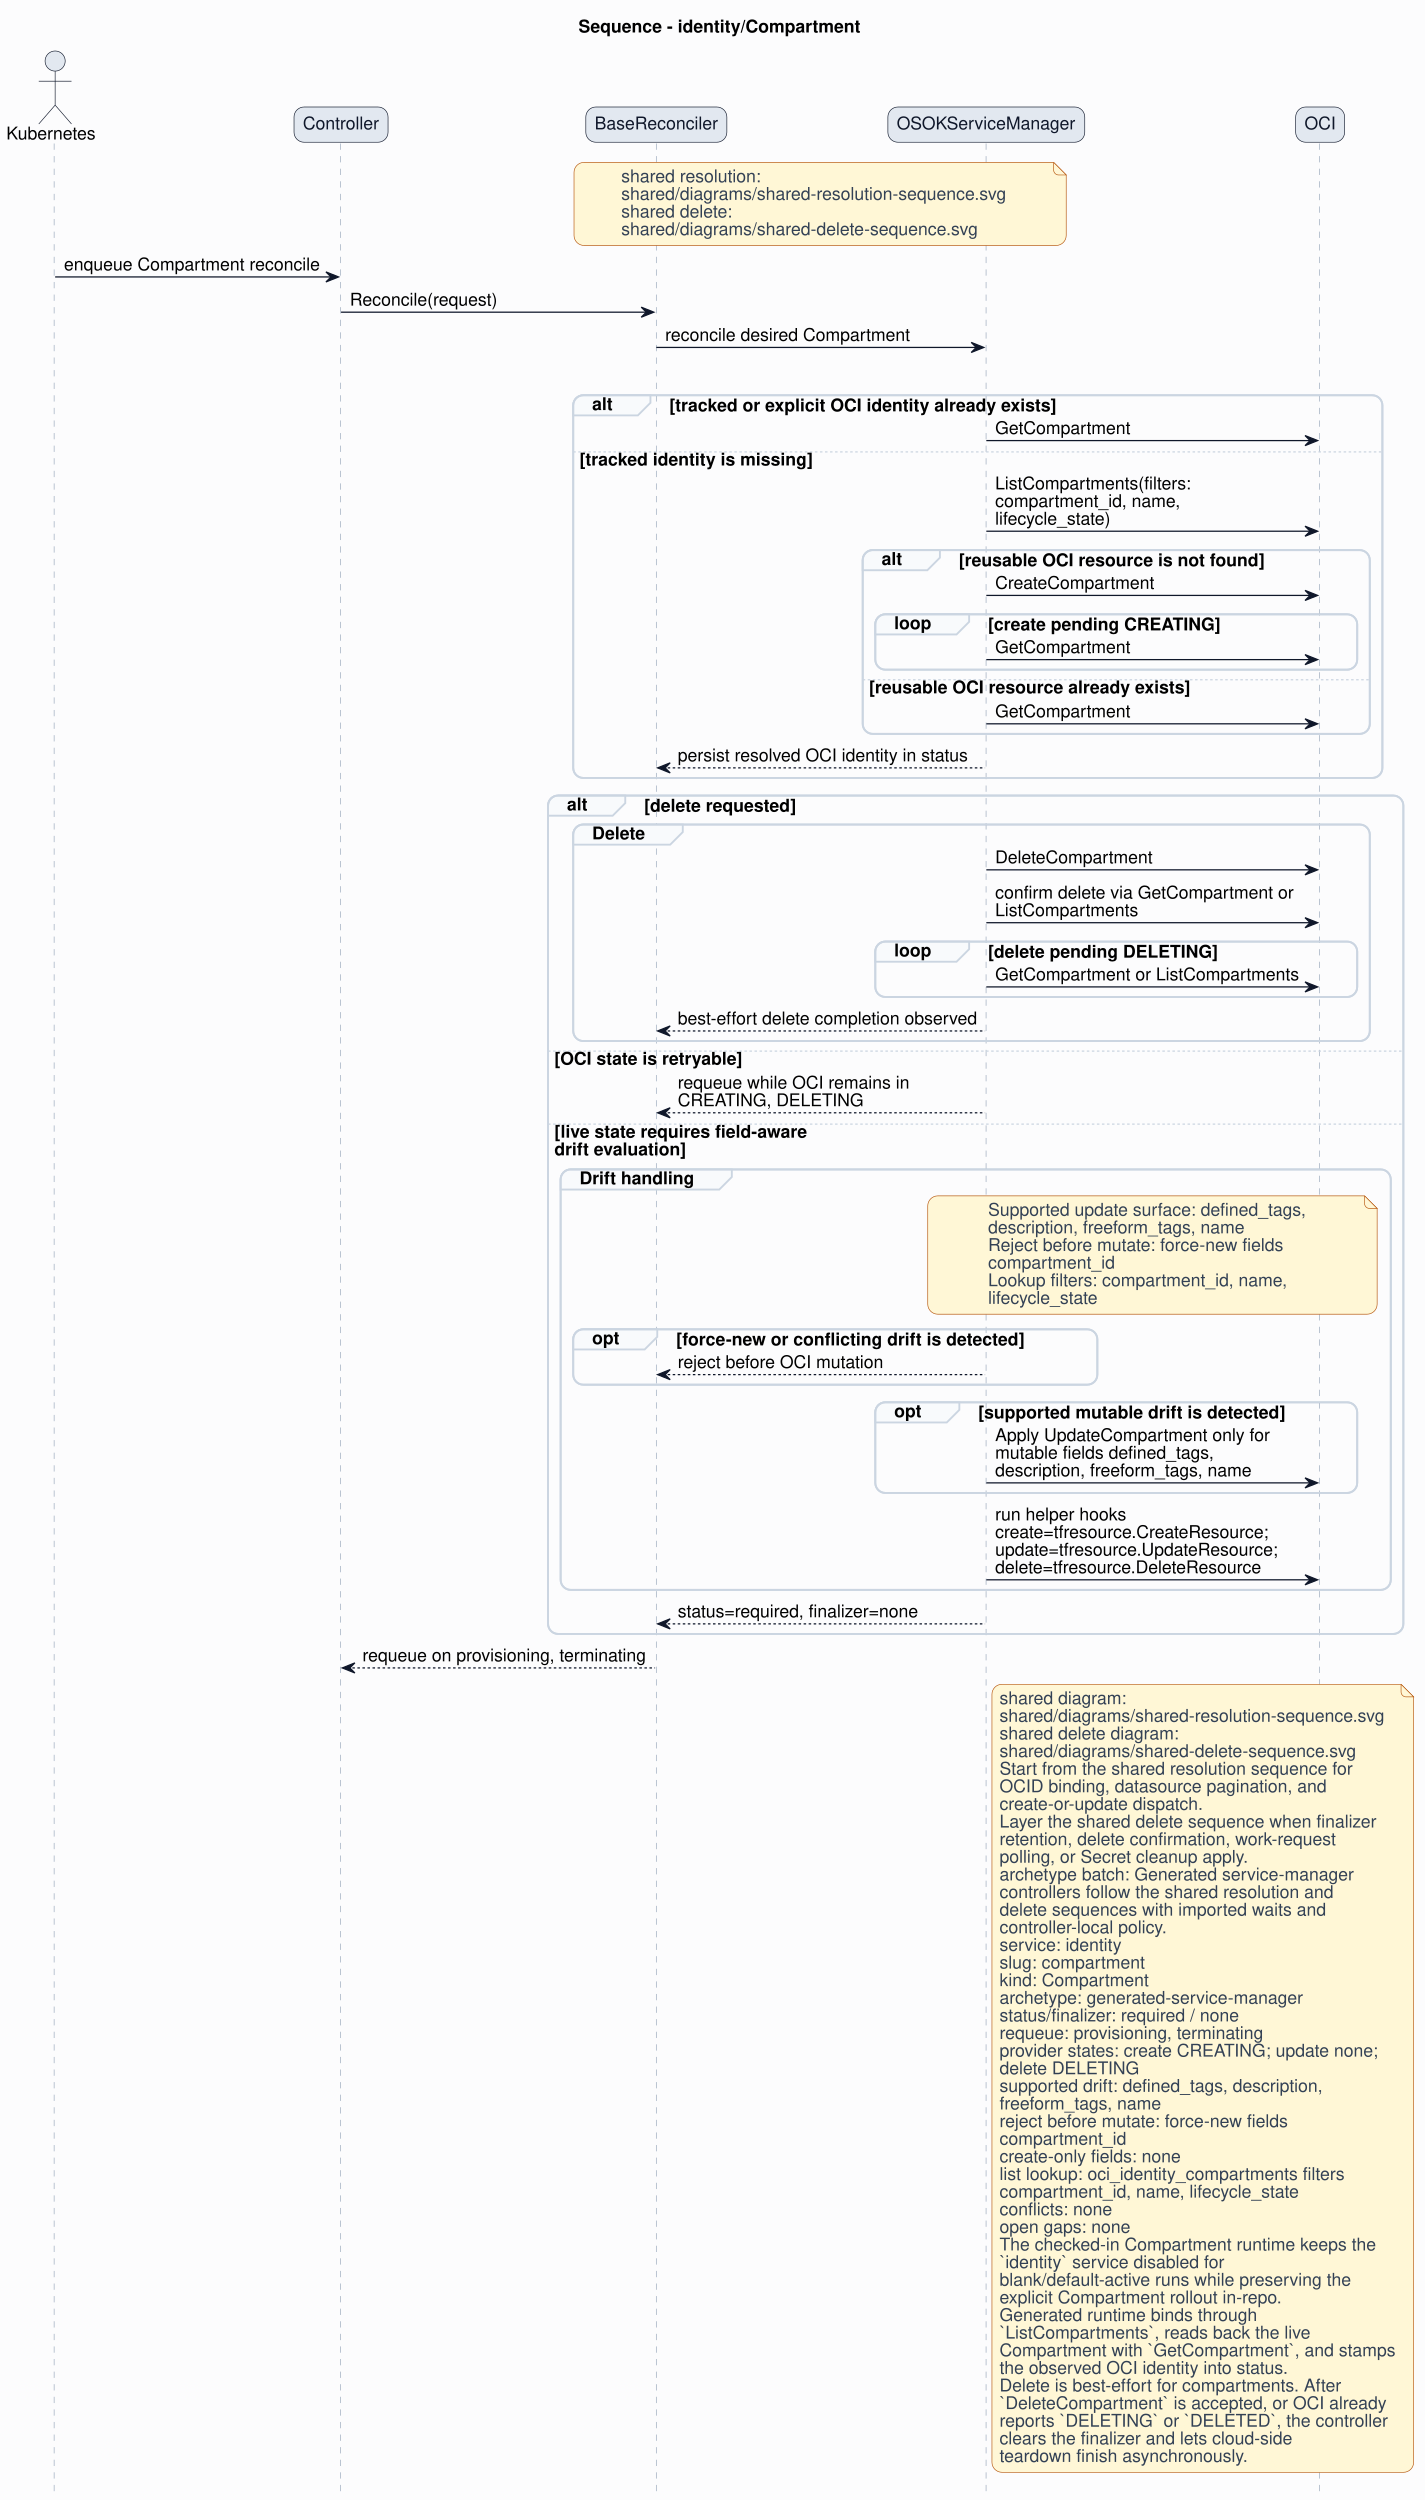
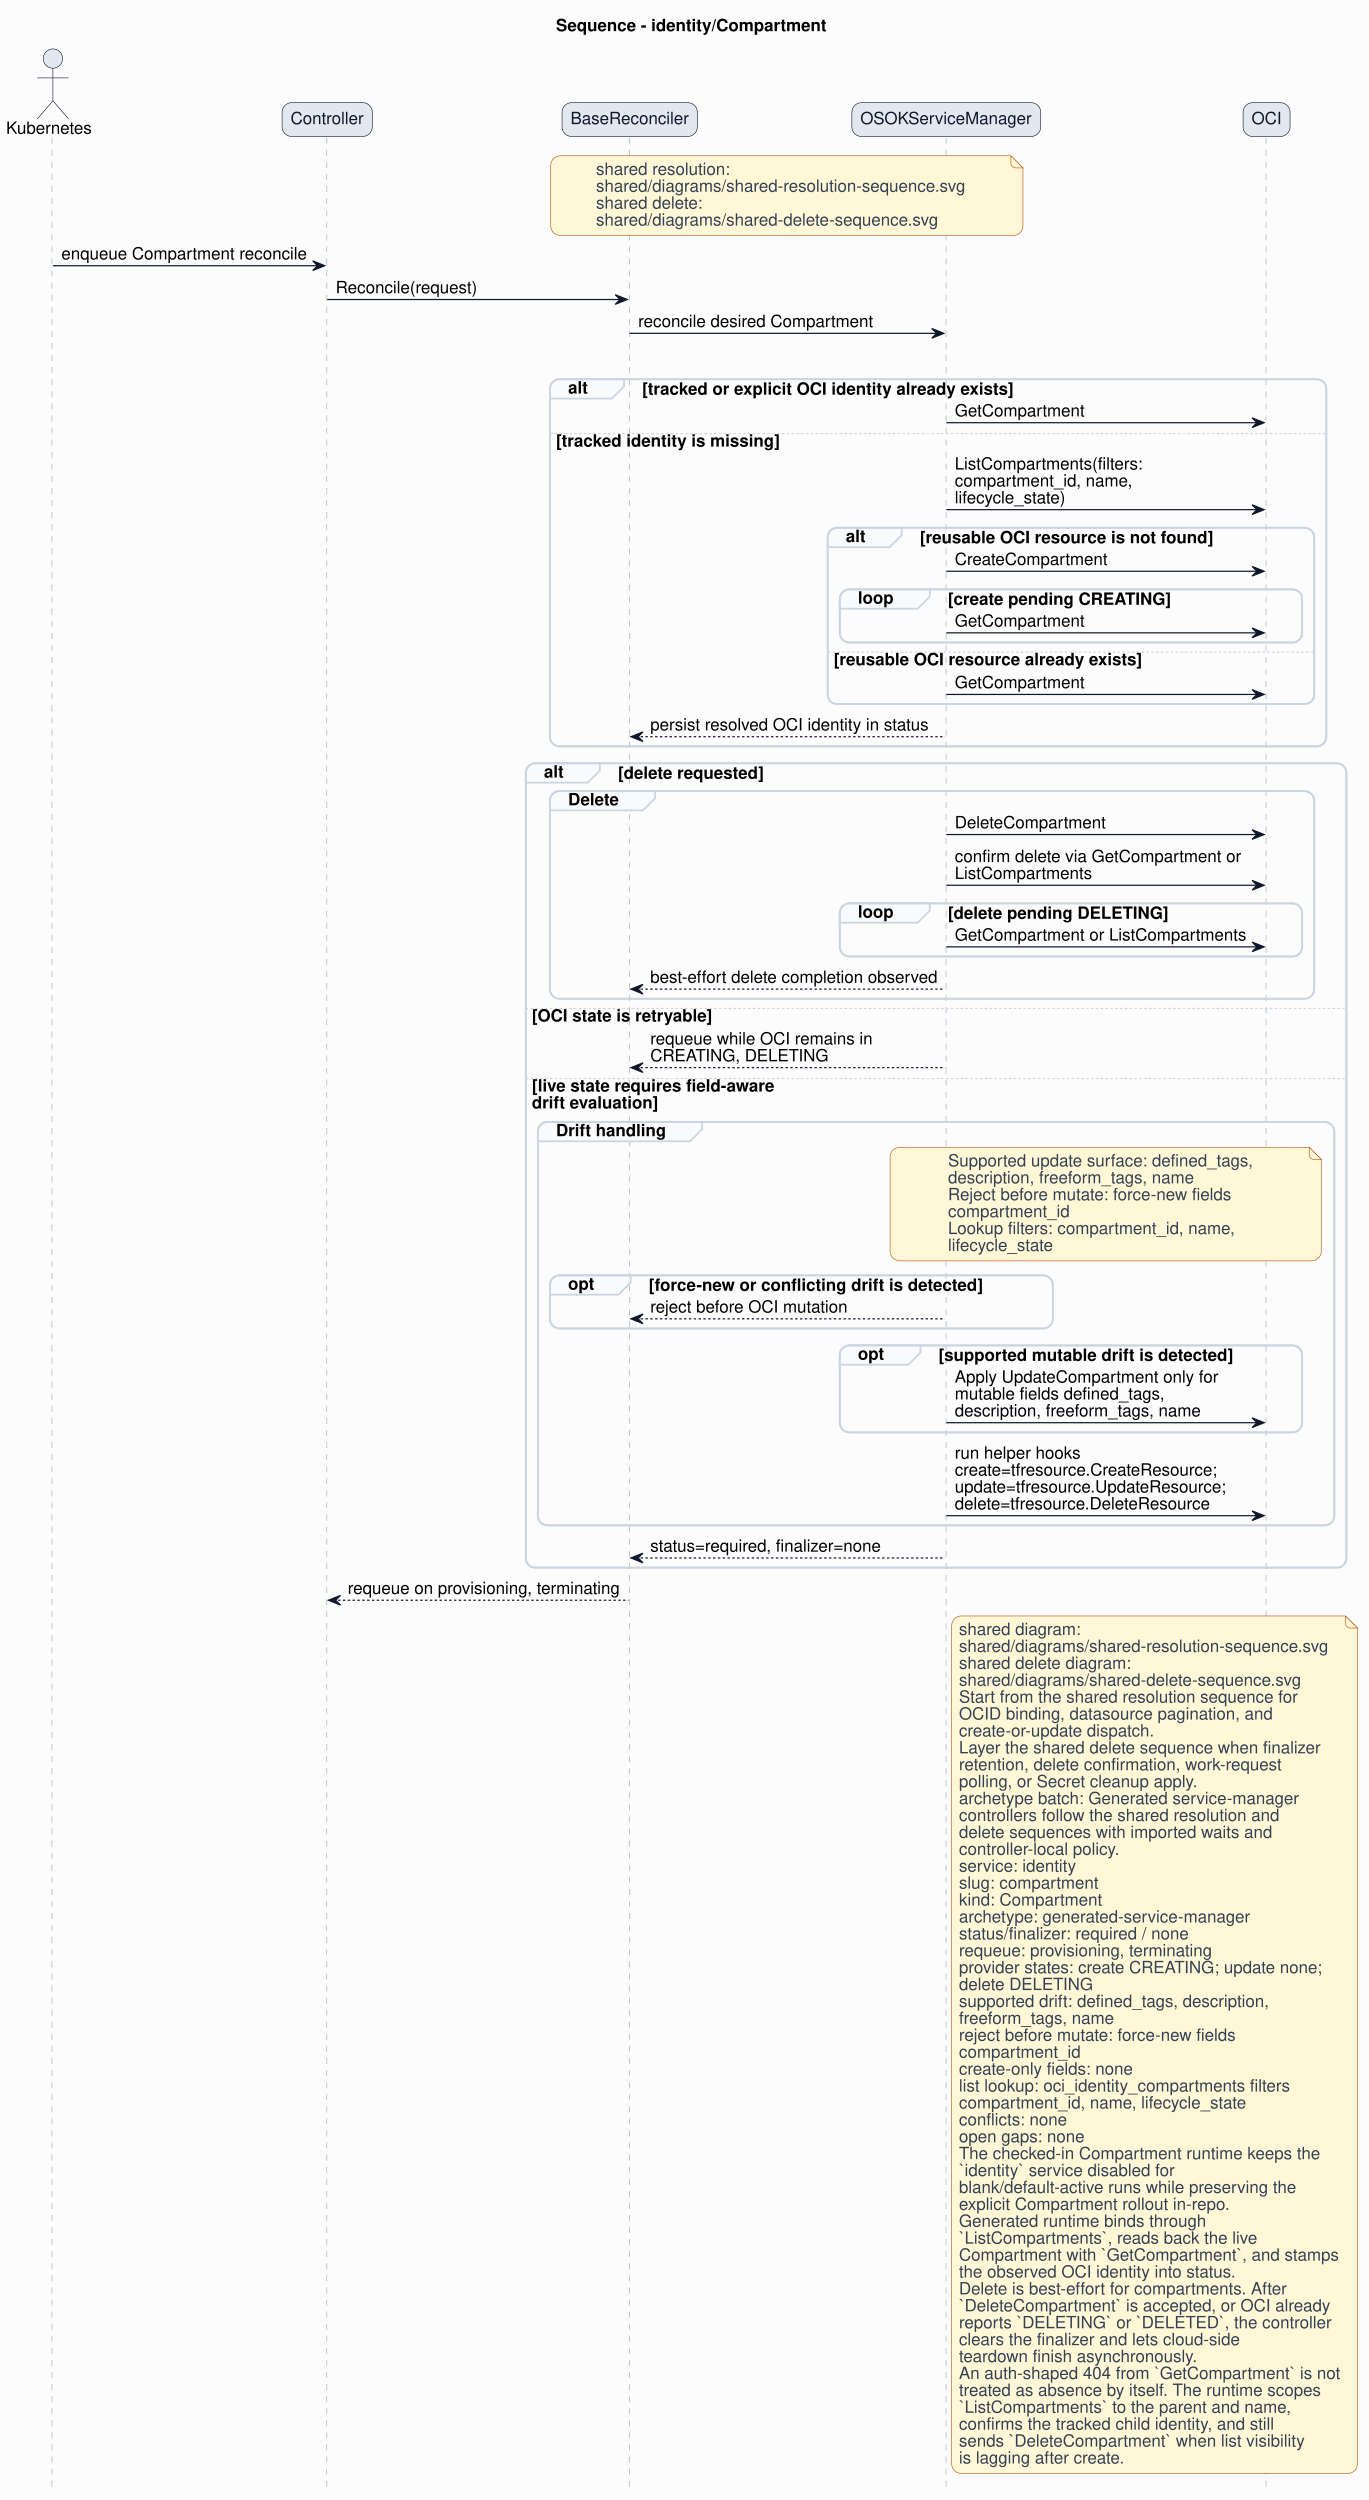
- <svg xmlns="http://www.w3.org/2000/svg" contentStyleType="text/css" data-diagram-type="SEQUENCE" height="1986px" preserveAspectRatio="none" style="width:1132px;height:1986px;background:#FCFCFD;" version="1.1" viewBox="0 0 1132 1986" width="1132px" zoomAndPan="magnify">
+ <svg xmlns="http://www.w3.org/2000/svg" contentStyleType="text/css" data-diagram-type="SEQUENCE" height="2070px" preserveAspectRatio="none" style="width:1133px;height:2070px;background:#FCFCFD;" version="1.1" viewBox="0 0 1133 2070" width="1133px" zoomAndPan="magnify">
  <defs />
  <g>
-     <rect fill="#FCFCFD" height="1986" style="stroke:none;stroke-width:1;" width="1132" x="0" y="0" />
-     <text fill="#000000" font-family="Helvetica" font-size="14" font-weight="bold" lengthAdjust="spacing" textLength="223.255" x="459.538" y="25.78">Sequence - identity/Compartment</text>
+     <rect fill="#FCFCFD" height="2070" style="stroke:none;stroke-width:1;" width="1133" x="0" y="0" />
+     <text fill="#000000" font-family="Helvetica" font-size="14" font-weight="bold" lengthAdjust="spacing" textLength="223.255" x="460.337" y="25.78">Sequence - identity/Compartment</text>
    <rect fill="none" height="304" rx="8" ry="8" style="stroke:#CBD5E1;stroke-width:1.5;" width="642.798" x="455.37" y="314" />
    <rect fill="none" height="146" rx="8" ry="8" style="stroke:#CBD5E1;stroke-width:1.5;" width="402.834" x="685.335" y="437" />
    <rect fill="none" height="44" rx="8" ry="8" style="stroke:#CBD5E1;stroke-width:1.5;" width="382.834" x="695.335" y="488" />
    <rect fill="none" height="666" rx="8" ry="8" style="stroke:#CBD5E1;stroke-width:1.5;" width="679.463" x="435.37" y="632" />
    <rect fill="none" height="172" rx="8" ry="8" style="stroke:#CBD5E1;stroke-width:1.5;" width="632.798" x="455.37" y="655" />
    <rect fill="none" height="44" rx="8" ry="8" style="stroke:#CBD5E1;stroke-width:1.5;" width="382.834" x="695.335" y="748" />
    <rect fill="none" height="334" rx="8" ry="8" style="stroke:#CBD5E1;stroke-width:1.5;" width="659.463" x="445.37" y="929" />
    <rect fill="none" height="44" rx="8" ry="8" style="stroke:#CBD5E1;stroke-width:1.5;" width="416.357" x="455.37" y="1056" />
    <rect fill="none" height="72" rx="8" ry="8" style="stroke:#CBD5E1;stroke-width:1.5;" width="382.834" x="695.335" y="1114" />
    <g class="participant-lifeline" data-entity-uid="part1" data-qualified-name="Kubernetes" id="part1-lifeline">
      <g>
-         <rect fill="#000000" fill-opacity="0" height="1865" width="8" x="39.803" y="114" />
-         <line style="stroke:#94A3B8;stroke-width:0.5;stroke-dasharray:5,5;" x1="43" x2="43" y1="114" y2="1979" />
+         <rect fill="#000000" fill-opacity="0" height="1949" width="8" x="39.803" y="114" />
+         <line style="stroke:#94A3B8;stroke-width:0.5;stroke-dasharray:5,5;" x1="43" x2="43" y1="114" y2="2063" />
      </g>
    </g>
    <g class="participant-lifeline" data-entity-uid="part2" data-qualified-name="Controller" id="part2-lifeline">
      <g>
-         <rect fill="#000000" fill-opacity="0" height="1865" width="8" x="266.919" y="114" />
-         <line style="stroke:#94A3B8;stroke-width:0.5;stroke-dasharray:5,5;" x1="270.575" x2="270.575" y1="114" y2="1979" />
+         <rect fill="#000000" fill-opacity="0" height="1949" width="8" x="266.919" y="114" />
+         <line style="stroke:#94A3B8;stroke-width:0.5;stroke-dasharray:5,5;" x1="270.575" x2="270.575" y1="114" y2="2063" />
      </g>
    </g>
    <g class="participant-lifeline" data-entity-uid="part3" data-qualified-name="BaseReconciler" id="part3-lifeline">
      <g>
-         <rect fill="#000000" fill-opacity="0" height="1865" width="8" x="517.394" y="114" />
-         <line style="stroke:#94A3B8;stroke-width:0.5;stroke-dasharray:5,5;" x1="521.37" x2="521.37" y1="114" y2="1979" />
+         <rect fill="#000000" fill-opacity="0" height="1949" width="8" x="517.394" y="114" />
+         <line style="stroke:#94A3B8;stroke-width:0.5;stroke-dasharray:5,5;" x1="521.37" x2="521.37" y1="114" y2="2063" />
      </g>
    </g>
    <g class="participant-lifeline" data-entity-uid="part4" data-qualified-name="ServiceManager" id="part4-lifeline">
      <g>
-         <rect fill="#000000" fill-opacity="0" height="1865" width="8" x="779.531" y="114" />
-         <line style="stroke:#94A3B8;stroke-width:0.5;stroke-dasharray:5,5;" x1="783.335" x2="783.335" y1="114" y2="1979" />
+         <rect fill="#000000" fill-opacity="0" height="1949" width="8" x="779.531" y="114" />
+         <line style="stroke:#94A3B8;stroke-width:0.5;stroke-dasharray:5,5;" x1="783.335" x2="783.335" y1="114" y2="2063" />
      </g>
    </g>
    <g class="participant-lifeline" data-entity-uid="part5" data-qualified-name="OCI" id="part5-lifeline">
      <g>
-         <rect fill="#000000" fill-opacity="0" height="1865" width="8" x="1044.723" y="114" />
-         <line style="stroke:#94A3B8;stroke-width:0.5;stroke-dasharray:5,5;" x1="1048.278" x2="1048.278" y1="114" y2="1979" />
+         <rect fill="#000000" fill-opacity="0" height="1949" width="8" x="1044.723" y="114" />
+         <line style="stroke:#94A3B8;stroke-width:0.5;stroke-dasharray:5,5;" x1="1048.278" x2="1048.278" y1="114" y2="2063" />
      </g>
    </g>
    <g class="participant participant-head" data-entity-uid="part1" data-qualified-name="Kubernetes" id="part1-head">
      <text fill="#000000" font-family="Helvetica" font-size="14" lengthAdjust="spacing" textLength="71.606" x="5" y="110.78">Kubernetes</text>
      <ellipse cx="43.803" cy="48.5" fill="#E2E8F0" rx="8" ry="8" style="stroke:#0F172A;stroke-width:0.5;" />
      <path d="M43.803,56.5 L43.803,83.5 M30.803,64.5 L56.803,64.5 M43.803,83.5 L30.803,98.5 M43.803,83.5 L56.803,98.5" fill="none" style="stroke:#0F172A;stroke-width:0.5;" />
    </g>
    <g class="participant participant-head" data-entity-uid="part2" data-qualified-name="Controller" id="part2-head">
      <rect fill="#E2E8F0" height="28" rx="8" ry="8" style="stroke:#0F172A;stroke-width:0.5;" width="74.689" x="233.575" y="85" />
      <text fill="#0F172A" font-family="Helvetica" font-size="14" lengthAdjust="spacing" textLength="60.69" x="240.575" y="102.78">Controller</text>
    </g>
    <g class="participant participant-head" data-entity-uid="part3" data-qualified-name="BaseReconciler" id="part3-head">
      <rect fill="#E2E8F0" height="28" rx="8" ry="8" style="stroke:#0F172A;stroke-width:0.5;" width="112.048" x="465.37" y="85" />
      <text fill="#0F172A" font-family="Helvetica" font-size="14" lengthAdjust="spacing" textLength="98.048" x="472.37" y="102.78">BaseReconciler</text>
    </g>
    <g class="participant participant-head" data-entity-uid="part4" data-qualified-name="ServiceManager" id="part4-head">
      <rect fill="#E2E8F0" height="28" rx="8" ry="8" style="stroke:#0F172A;stroke-width:0.5;" width="156.393" x="705.335" y="85" />
      <text fill="#0F172A" font-family="Helvetica" font-size="14" lengthAdjust="spacing" textLength="142.393" x="712.335" y="102.78">OSOKServiceManager</text>
    </g>
    <g class="participant participant-head" data-entity-uid="part5" data-qualified-name="OCI" id="part5-head">
      <rect fill="#E2E8F0" height="28" rx="8" ry="8" style="stroke:#0F172A;stroke-width:0.5;" width="38.89" x="1029.278" y="85" />
      <text fill="#0F172A" font-family="Helvetica" font-size="14" lengthAdjust="spacing" textLength="24.89" x="1036.278" y="102.78">OCI</text>
    </g>
    <path d="M456,137 L456,187 A8,8 0 0 0 464,195 L839,195 A8,8 0 0 0 847,187 L847,139 L837,129 L464,129 A8,8 0 0 0 456,137" fill="#FFF7D6" style="stroke:#B45309;stroke-width:0.5;" />
    <path d="M837,129 L837,135 A4,4 0 0 0 841,139 L847,139 L837,129" fill="#FFF7D6" style="stroke:#B45309;stroke-width:0.5;" />
    <text fill="#334155" font-family="Helvetica" font-size="14" lengthAdjust="spacing" textLength="111.289" x="493.483" y="144.78">shared resolution:</text>
    <text fill="#334155" font-family="Helvetica" font-size="14" lengthAdjust="spacing" textLength="307.392" x="493.483" y="158.78">shared/diagrams/shared-resolution-sequence.svg</text>
    <text fill="#334155" font-family="Helvetica" font-size="14" lengthAdjust="spacing" textLength="88.731" x="493.483" y="172.78">shared delete:</text>
    <text fill="#334155" font-family="Helvetica" font-size="14" lengthAdjust="spacing" textLength="284.833" x="493.483" y="186.78">shared/diagrams/shared-delete-sequence.svg</text>
    <g class="message" data-entity-1="part1" data-entity-2="part2" id="msg1">
      <polygon fill="#0F172A" points="258.919,216,268.919,220,258.919,224,262.919,220" style="stroke:#0F172A;stroke-width:1;" />
      <line style="stroke:#0F172A;stroke-width:1;" x1="43.803" x2="264.919" y1="220" y2="220" />
      <text fill="#000000" font-family="Helvetica" font-size="14" lengthAdjust="spacing" textLength="203.116" x="50.803" y="214.78">enqueue Compartment reconcile</text>
    </g>
    <g class="message" data-entity-1="part2" data-entity-2="part3" id="msg2">
      <polygon fill="#0F172A" points="509.394,244,519.394,248,509.394,252,513.394,248" style="stroke:#0F172A;stroke-width:1;" />
      <line style="stroke:#0F172A;stroke-width:1;" x1="270.919" x2="515.394" y1="248" y2="248" />
      <text fill="#000000" font-family="Helvetica" font-size="14" lengthAdjust="spacing" textLength="117.496" x="277.919" y="242.78">Reconcile(request)</text>
    </g>
    <g class="message" data-entity-1="part3" data-entity-2="part4" id="msg3">
      <polygon fill="#0F172A" points="771.531,272,781.531,276,771.531,280,775.531,276" style="stroke:#0F172A;stroke-width:1;" />
      <line style="stroke:#0F172A;stroke-width:1;" x1="521.394" x2="777.531" y1="276" y2="276" />
      <text fill="#000000" font-family="Helvetica" font-size="14" lengthAdjust="spacing" textLength="194.53" x="528.394" y="270.78">reconcile desired Compartment</text>
    </g>
    <path d="M463.37,314 L516.708,314 L516.708,320 L506.708,330 L455.37,330 L455.37,322 A8,8 0 0 1 463.37,314" fill="#F8FAFC" style="stroke:#CBD5E1;stroke-width:1.5;" />
    <rect fill="none" height="304" rx="8" ry="8" style="stroke:#CBD5E1;stroke-width:1.5;" width="642.798" x="455.37" y="314" />
    <text fill="#000000" font-family="Helvetica" font-size="14" font-weight="bold" lengthAdjust="spacing" textLength="16.338" x="470.37" y="325.78">alt</text>
    <text fill="#000000" font-family="Helvetica" font-size="14" font-weight="bold" lengthAdjust="spacing" textLength="308.109" x="531.708" y="326.78">[tracked or explicit OCI identity already exists]</text>
    <g class="message" data-entity-1="part4" data-entity-2="part5" id="msg4">
      <polygon fill="#0F172A" points="1036.723,346,1046.723,350,1036.723,354,1040.723,350" style="stroke:#0F172A;stroke-width:1;" />
      <line style="stroke:#0F172A;stroke-width:1;" x1="783.531" x2="1042.723" y1="350" y2="350" />
      <text fill="#000000" font-family="Helvetica" font-size="14" lengthAdjust="spacing" textLength="107.372" x="790.531" y="344.78">GetCompartment</text>
    </g>
    <line style="stroke:#CBD5E1;stroke-width:1;stroke-dasharray:2,2;" x1="455.37" x2="1098.168" y1="359" y2="359" />
    <text fill="#000000" font-family="Helvetica" font-size="14" font-weight="bold" lengthAdjust="spacing" textLength="185.158" x="460.37" y="369.78">[tracked identity is missing]</text>
    <g class="message" data-entity-1="part4" data-entity-2="part5" id="msg5">
      <polygon fill="#0F172A" points="1036.723,418,1046.723,422,1036.723,426,1040.723,422" style="stroke:#0F172A;stroke-width:1;" />
      <line style="stroke:#0F172A;stroke-width:1;" x1="783.531" x2="1042.723" y1="422" y2="422" />
      <text fill="#000000" font-family="Helvetica" font-size="14" lengthAdjust="spacing" textLength="155.593" x="790.531" y="388.78">ListCompartments(filters:</text>
      <text fill="#000000" font-family="Helvetica" font-size="14" lengthAdjust="spacing" textLength="147.068" x="790.531" y="402.78">compartment_id, name,</text>
      <text fill="#000000" font-family="Helvetica" font-size="14" lengthAdjust="spacing" textLength="92.593" x="790.531" y="416.78">lifecycle_state)</text>
    </g>
    <path d="M693.335,437 L746.672,437 L746.672,443 L736.672,453 L685.335,453 L685.335,445 A8,8 0 0 1 693.335,437" fill="#F8FAFC" style="stroke:#CBD5E1;stroke-width:1.5;" />
    <rect fill="none" height="146" rx="8" ry="8" style="stroke:#CBD5E1;stroke-width:1.5;" width="402.834" x="685.335" y="437" />
    <text fill="#000000" font-family="Helvetica" font-size="14" font-weight="bold" lengthAdjust="spacing" textLength="16.338" x="700.335" y="448.78">alt</text>
    <text fill="#000000" font-family="Helvetica" font-size="14" font-weight="bold" lengthAdjust="spacing" textLength="242.703" x="761.672" y="449.78">[reusable OCI resource is not found]</text>
    <g class="message" data-entity-1="part4" data-entity-2="part5" id="msg6">
      <polygon fill="#0F172A" points="1036.723,469,1046.723,473,1036.723,477,1040.723,473" style="stroke:#0F172A;stroke-width:1;" />
      <line style="stroke:#0F172A;stroke-width:1;" x1="783.531" x2="1042.723" y1="473" y2="473" />
      <text fill="#000000" font-family="Helvetica" font-size="14" lengthAdjust="spacing" textLength="126.827" x="790.531" y="467.78">CreateCompartment</text>
    </g>
    <path d="M703.335,488 L769.879,488 L769.879,494 L759.879,504 L695.335,504 L695.335,496 A8,8 0 0 1 703.335,488" fill="#F8FAFC" style="stroke:#CBD5E1;stroke-width:1.5;" />
    <rect fill="none" height="44" rx="8" ry="8" style="stroke:#CBD5E1;stroke-width:1.5;" width="382.834" x="695.335" y="488" />
    <text fill="#000000" font-family="Helvetica" font-size="14" font-weight="bold" lengthAdjust="spacing" textLength="29.545" x="710.335" y="499.78">loop</text>
    <text fill="#000000" font-family="Helvetica" font-size="14" font-weight="bold" lengthAdjust="spacing" textLength="185.903" x="784.879" y="500.78">[create pending CREATING]</text>
    <g class="message" data-entity-1="part4" data-entity-2="part5" id="msg7">
      <polygon fill="#0F172A" points="1036.723,520,1046.723,524,1036.723,528,1040.723,524" style="stroke:#0F172A;stroke-width:1;" />
      <line style="stroke:#0F172A;stroke-width:1;" x1="783.531" x2="1042.723" y1="524" y2="524" />
      <text fill="#000000" font-family="Helvetica" font-size="14" lengthAdjust="spacing" textLength="107.372" x="790.531" y="518.78">GetCompartment</text>
    </g>
    <line style="stroke:#CBD5E1;stroke-width:1;stroke-dasharray:2,2;" x1="685.335" x2="1088.168" y1="540" y2="540" />
    <text fill="#000000" font-family="Helvetica" font-size="14" font-weight="bold" lengthAdjust="spacing" textLength="255.233" x="690.335" y="550.78">[reusable OCI resource already exists]</text>
    <g class="message" data-entity-1="part4" data-entity-2="part5" id="msg8">
      <polygon fill="#0F172A" points="1036.723,571,1046.723,575,1036.723,579,1040.723,575" style="stroke:#0F172A;stroke-width:1;" />
      <line style="stroke:#0F172A;stroke-width:1;" x1="783.531" x2="1042.723" y1="575" y2="575" />
      <text fill="#000000" font-family="Helvetica" font-size="14" lengthAdjust="spacing" textLength="107.372" x="790.531" y="569.78">GetCompartment</text>
    </g>
    <g class="message" data-entity-1="part4" data-entity-2="part3" id="msg9">
      <polygon fill="#0F172A" points="532.394,606,522.394,610,532.394,614,528.394,610" style="stroke:#0F172A;stroke-width:1;" />
      <line style="stroke:#0F172A;stroke-width:1;stroke-dasharray:2,2;" x1="526.394" x2="782.531" y1="610" y2="610" />
      <text fill="#000000" font-family="Helvetica" font-size="14" lengthAdjust="spacing" textLength="231.096" x="538.394" y="604.78">persist resolved OCI identity in status</text>
    </g>
    <path d="M443.37,632 L496.708,632 L496.708,638 L486.708,648 L435.37,648 L435.37,640 A8,8 0 0 1 443.37,632" fill="#F8FAFC" style="stroke:#CBD5E1;stroke-width:1.5;" />
    <rect fill="none" height="666" rx="8" ry="8" style="stroke:#CBD5E1;stroke-width:1.5;" width="679.463" x="435.37" y="632" />
    <text fill="#000000" font-family="Helvetica" font-size="14" font-weight="bold" lengthAdjust="spacing" textLength="16.338" x="450.37" y="643.78">alt</text>
    <text fill="#000000" font-family="Helvetica" font-size="14" font-weight="bold" lengthAdjust="spacing" textLength="120.586" x="511.708" y="644.78">[delete requested]</text>
    <path d="M463.37,655 L542.391,655 L542.391,661 L532.391,671 L455.37,671 L455.37,663 A8,8 0 0 1 463.37,655" fill="#F8FAFC" style="stroke:#CBD5E1;stroke-width:1.5;" />
    <rect fill="none" height="172" rx="8" ry="8" style="stroke:#CBD5E1;stroke-width:1.5;" width="632.798" x="455.37" y="655" />
    <text fill="#000000" font-family="Helvetica" font-size="14" font-weight="bold" lengthAdjust="spacing" textLength="42.02" x="470.37" y="666.78">Delete</text>
    <g class="message" data-entity-1="part4" data-entity-2="part5" id="msg10">
      <polygon fill="#0F172A" points="1036.723,687,1046.723,691,1036.723,695,1040.723,691" style="stroke:#0F172A;stroke-width:1;" />
      <line style="stroke:#0F172A;stroke-width:1;" x1="783.531" x2="1042.723" y1="691" y2="691" />
      <text fill="#000000" font-family="Helvetica" font-size="14" lengthAdjust="spacing" textLength="125.275" x="790.531" y="685.78">DeleteCompartment</text>
    </g>
    <g class="message" data-entity-1="part4" data-entity-2="part5" id="msg11">
      <polygon fill="#0F172A" points="1036.723,729,1046.723,733,1036.723,737,1040.723,733" style="stroke:#0F172A;stroke-width:1;" />
      <line style="stroke:#0F172A;stroke-width:1;" x1="783.531" x2="1042.723" y1="733" y2="733" />
      <text fill="#000000" font-family="Helvetica" font-size="14" lengthAdjust="spacing" textLength="237.316" x="790.531" y="713.78">confirm delete via GetCompartment or</text>
      <text fill="#000000" font-family="Helvetica" font-size="14" lengthAdjust="spacing" textLength="113.593" x="790.531" y="727.78">ListCompartments</text>
    </g>
    <path d="M703.335,748 L769.879,748 L769.879,754 L759.879,764 L695.335,764 L695.335,756 A8,8 0 0 1 703.335,748" fill="#F8FAFC" style="stroke:#CBD5E1;stroke-width:1.5;" />
    <rect fill="none" height="44" rx="8" ry="8" style="stroke:#CBD5E1;stroke-width:1.5;" width="382.834" x="695.335" y="748" />
    <text fill="#000000" font-family="Helvetica" font-size="14" font-weight="bold" lengthAdjust="spacing" textLength="29.545" x="710.335" y="759.78">loop</text>
    <text fill="#000000" font-family="Helvetica" font-size="14" font-weight="bold" lengthAdjust="spacing" textLength="182.779" x="784.879" y="760.78">[delete pending DELETING]</text>
    <g class="message" data-entity-1="part4" data-entity-2="part5" id="msg12">
      <polygon fill="#0F172A" points="1036.723,780,1046.723,784,1036.723,788,1040.723,784" style="stroke:#0F172A;stroke-width:1;" />
      <line style="stroke:#0F172A;stroke-width:1;" x1="783.531" x2="1042.723" y1="784" y2="784" />
      <text fill="#000000" font-family="Helvetica" font-size="14" lengthAdjust="spacing" textLength="241.192" x="790.531" y="778.78">GetCompartment or ListCompartments</text>
    </g>
    <g class="message" data-entity-1="part4" data-entity-2="part3" id="msg13">
      <polygon fill="#0F172A" points="532.394,815,522.394,819,532.394,823,528.394,819" style="stroke:#0F172A;stroke-width:1;" />
      <line style="stroke:#0F172A;stroke-width:1;stroke-dasharray:2,2;" x1="526.394" x2="782.531" y1="819" y2="819" />
      <text fill="#000000" font-family="Helvetica" font-size="14" lengthAdjust="spacing" textLength="238.137" x="538.394" y="813.78">best-effort delete completion observed</text>
    </g>
    <line style="stroke:#CBD5E1;stroke-width:1;stroke-dasharray:2,2;" x1="435.37" x2="1114.833" y1="835" y2="835" />
    <text fill="#000000" font-family="Helvetica" font-size="14" font-weight="bold" lengthAdjust="spacing" textLength="149.386" x="440.37" y="845.78">[OCI state is retryable]</text>
    <g class="message" data-entity-1="part4" data-entity-2="part3" id="msg14">
      <polygon fill="#0F172A" points="532.394,880,522.394,884,532.394,888,528.394,884" style="stroke:#0F172A;stroke-width:1;" />
      <line style="stroke:#0F172A;stroke-width:1;stroke-dasharray:2,2;" x1="526.394" x2="782.531" y1="884" y2="884" />
      <text fill="#000000" font-family="Helvetica" font-size="14" lengthAdjust="spacing" textLength="184.42" x="538.394" y="864.78">requeue while OCI remains in</text>
      <text fill="#000000" font-family="Helvetica" font-size="14" lengthAdjust="spacing" textLength="150.131" x="538.394" y="878.78">CREATING, DELETING</text>
    </g>
    <line style="stroke:#CBD5E1;stroke-width:1;stroke-dasharray:2,2;" x1="435.37" x2="1114.833" y1="893" y2="893" />
    <text fill="#000000" font-family="Helvetica" font-size="14" font-weight="bold" lengthAdjust="spacing" textLength="200.751" x="440.37" y="903.78">[live state requires field-aware</text>
    <text fill="#000000" font-family="Helvetica" font-size="14" font-weight="bold" lengthAdjust="spacing" textLength="105.007" x="440.37" y="917.78">drift evaluation]</text>
    <path d="M453.37,929 L581.356,929 L581.356,935 L571.356,945 L445.37,945 L445.37,937 A8,8 0 0 1 453.37,929" fill="#F8FAFC" style="stroke:#CBD5E1;stroke-width:1.5;" />
    <rect fill="none" height="334" rx="8" ry="8" style="stroke:#CBD5E1;stroke-width:1.5;" width="659.463" x="445.37" y="929" />
    <text fill="#000000" font-family="Helvetica" font-size="14" font-weight="bold" lengthAdjust="spacing" textLength="90.986" x="460.37" y="940.78">Drift handling</text>
    <path d="M737,958 L737,1036 A8,8 0 0 0 745,1044 L1086,1044 A8,8 0 0 0 1094,1036 L1094,960 L1084,950 L745,950 A8,8 0 0 0 737,958" fill="#FFF7D6" style="stroke:#B45309;stroke-width:0.5;" />
    <path d="M1084,950 L1084,956 A4,4 0 0 0 1088,960 L1094,960 L1084,950" fill="#FFF7D6" style="stroke:#B45309;stroke-width:0.5;" />
    <text fill="#334155" font-family="Helvetica" font-size="14" lengthAdjust="spacing" textLength="252.964" x="784.935" y="965.78">Supported update surface: defined_tags,</text>
    <text fill="#334155" font-family="Helvetica" font-size="14" lengthAdjust="spacing" textLength="204.654" x="784.935" y="979.78">description, freeform_tags, name</text>
    <text fill="#334155" font-family="Helvetica" font-size="14" lengthAdjust="spacing" textLength="235.778" x="784.935" y="993.78">Reject before mutate: force-new fields</text>
    <text fill="#334155" font-family="Helvetica" font-size="14" lengthAdjust="spacing" textLength="100.379" x="784.935" y="1007.78">compartment_id</text>
    <text fill="#334155" font-family="Helvetica" font-size="14" lengthAdjust="spacing" textLength="238.116" x="784.935" y="1021.78">Lookup filters: compartment_id, name,</text>
    <text fill="#334155" font-family="Helvetica" font-size="14" lengthAdjust="spacing" textLength="87.931" x="784.935" y="1035.78">lifecycle_state</text>
    <path d="M463.37,1056 L522.136,1056 L522.136,1062 L512.136,1072 L455.37,1072 L455.37,1064 A8,8 0 0 1 463.37,1056" fill="#F8FAFC" style="stroke:#CBD5E1;stroke-width:1.5;" />
    <rect fill="none" height="44" rx="8" ry="8" style="stroke:#CBD5E1;stroke-width:1.5;" width="416.357" x="455.37" y="1056" />
    <text fill="#000000" font-family="Helvetica" font-size="14" font-weight="bold" lengthAdjust="spacing" textLength="21.766" x="470.37" y="1067.78">opt</text>
    <text fill="#000000" font-family="Helvetica" font-size="14" font-weight="bold" lengthAdjust="spacing" textLength="276.131" x="537.136" y="1068.78">[force-new or conflicting drift is detected]</text>
    <g class="message" data-entity-1="part4" data-entity-2="part3" id="msg15">
      <polygon fill="#0F172A" points="532.394,1088,522.394,1092,532.394,1096,528.394,1092" style="stroke:#0F172A;stroke-width:1;" />
      <line style="stroke:#0F172A;stroke-width:1;stroke-dasharray:2,2;" x1="526.394" x2="782.531" y1="1092" y2="1092" />
      <text fill="#000000" font-family="Helvetica" font-size="14" lengthAdjust="spacing" textLength="164.185" x="538.394" y="1086.78">reject before OCI mutation</text>
    </g>
    <path d="M703.335,1114 L762.1,1114 L762.1,1120 L752.1,1130 L695.335,1130 L695.335,1122 A8,8 0 0 1 703.335,1114" fill="#F8FAFC" style="stroke:#CBD5E1;stroke-width:1.5;" />
    <rect fill="none" height="72" rx="8" ry="8" style="stroke:#CBD5E1;stroke-width:1.5;" width="382.834" x="695.335" y="1114" />
    <text fill="#000000" font-family="Helvetica" font-size="14" font-weight="bold" lengthAdjust="spacing" textLength="21.766" x="710.335" y="1125.78">opt</text>
    <text fill="#000000" font-family="Helvetica" font-size="14" font-weight="bold" lengthAdjust="spacing" textLength="243.462" x="777.1" y="1126.78">[supported mutable drift is detected]</text>
    <g class="message" data-entity-1="part4" data-entity-2="part5" id="msg16">
      <polygon fill="#0F172A" points="1036.723,1174,1046.723,1178,1036.723,1182,1040.723,1178" style="stroke:#0F172A;stroke-width:1;" />
      <line style="stroke:#0F172A;stroke-width:1;" x1="783.531" x2="1042.723" y1="1178" y2="1178" />
      <text fill="#000000" font-family="Helvetica" font-size="14" lengthAdjust="spacing" textLength="218.661" x="790.531" y="1144.78">Apply UpdateCompartment only for</text>
      <text fill="#000000" font-family="Helvetica" font-size="14" lengthAdjust="spacing" textLength="174.337" x="790.531" y="1158.78">mutable fields defined_tags,</text>
      <text fill="#000000" font-family="Helvetica" font-size="14" lengthAdjust="spacing" textLength="204.654" x="790.531" y="1172.78">description, freeform_tags, name</text>
    </g>
    <g class="message" data-entity-1="part4" data-entity-2="part5" id="msg17">
      <polygon fill="#0F172A" points="1036.723,1251,1046.723,1255,1036.723,1259,1040.723,1255" style="stroke:#0F172A;stroke-width:1;" />
      <line style="stroke:#0F172A;stroke-width:1;" x1="783.531" x2="1042.723" y1="1255" y2="1255" />
      <text fill="#000000" font-family="Helvetica" font-size="14" lengthAdjust="spacing" textLength="104.289" x="790.531" y="1207.78">run helper hooks</text>
      <text fill="#000000" font-family="Helvetica" font-size="14" lengthAdjust="spacing" textLength="219.051" x="790.531" y="1221.78">create=tfresource.CreateResource;</text>
      <text fill="#000000" font-family="Helvetica" font-size="14" lengthAdjust="spacing" textLength="226.085" x="790.531" y="1235.78">update=tfresource.UpdateResource;</text>
      <text fill="#000000" font-family="Helvetica" font-size="14" lengthAdjust="spacing" textLength="212.844" x="790.531" y="1249.78">delete=tfresource.DeleteResource</text>
    </g>
    <g class="message" data-entity-1="part4" data-entity-2="part3" id="msg18">
      <polygon fill="#0F172A" points="532.394,1286,522.394,1290,532.394,1294,528.394,1290" style="stroke:#0F172A;stroke-width:1;" />
      <line style="stroke:#0F172A;stroke-width:1;stroke-dasharray:2,2;" x1="526.394" x2="782.531" y1="1290" y2="1290" />
      <text fill="#000000" font-family="Helvetica" font-size="14" lengthAdjust="spacing" textLength="192.233" x="538.394" y="1284.78">status=required, finalizer=none</text>
    </g>
    <g class="message" data-entity-1="part3" data-entity-2="part2" id="msg19">
      <polygon fill="#0F172A" points="281.919,1321,271.919,1325,281.919,1329,277.919,1325" style="stroke:#0F172A;stroke-width:1;" />
      <line style="stroke:#0F172A;stroke-width:1;stroke-dasharray:2,2;" x1="275.919" x2="520.394" y1="1325" y2="1325" />
      <text fill="#000000" font-family="Helvetica" font-size="14" lengthAdjust="spacing" textLength="226.475" x="287.919" y="1319.78">requeue on provisioning, terminating</text>
    </g>
-     <path d="M788,1346 L788,1956 A8,8 0 0 0 796,1964 L1115,1964 A8,8 0 0 0 1123,1956 L1123,1348 L1113,1338 L796,1338 A8,8 0 0 0 788,1346" fill="#FFF7D6" style="stroke:#B45309;stroke-width:0.5;" />
-     <path d="M1113,1338 L1113,1344 A4,4 0 0 0 1117,1348 L1123,1348 L1113,1338" fill="#FFF7D6" style="stroke:#B45309;stroke-width:0.5;" />
+     <path d="M788,1346 L788,2040 A8,8 0 0 0 796,2048 L1116,2048 A8,8 0 0 0 1124,2040 L1124,1348 L1114,1338 L796,1338 A8,8 0 0 0 788,1346" fill="#FFF7D6" style="stroke:#B45309;stroke-width:0.5;" />
+     <path d="M1114,1338 L1114,1344 A4,4 0 0 0 1118,1348 L1124,1348 L1114,1338" fill="#FFF7D6" style="stroke:#B45309;stroke-width:0.5;" />
    <text fill="#334155" font-family="Helvetica" font-size="14" lengthAdjust="spacing" textLength="101.165" x="794" y="1353.78">shared diagram:</text>
    <text fill="#334155" font-family="Helvetica" font-size="14" lengthAdjust="spacing" textLength="307.392" x="794" y="1367.78">shared/diagrams/shared-resolution-sequence.svg</text>
    <text fill="#334155" font-family="Helvetica" font-size="14" lengthAdjust="spacing" textLength="143.199" x="794" y="1381.78">shared delete diagram:</text>
    <text fill="#334155" font-family="Helvetica" font-size="14" lengthAdjust="spacing" textLength="284.833" x="794" y="1395.78">shared/diagrams/shared-delete-sequence.svg</text>
    <text fill="#334155" font-family="Helvetica" font-size="14" lengthAdjust="spacing" textLength="280.93" x="794" y="1409.78">Start from the shared resolution sequence for</text>
    <text fill="#334155" font-family="Helvetica" font-size="14" lengthAdjust="spacing" textLength="260.729" x="794" y="1423.78">OCID binding, datasource pagination, and</text>
    <text fill="#334155" font-family="Helvetica" font-size="14" lengthAdjust="spacing" textLength="163.427" x="794" y="1437.78">create-or-update dispatch.</text>
    <text fill="#334155" font-family="Helvetica" font-size="14" lengthAdjust="spacing" textLength="301.198" x="794" y="1451.78">Layer the shared delete sequence when finalizer</text>
    <text fill="#334155" font-family="Helvetica" font-size="14" lengthAdjust="spacing" textLength="269.247" x="794" y="1465.78">retention, delete confirmation, work-request</text>
    <text fill="#334155" font-family="Helvetica" font-size="14" lengthAdjust="spacing" textLength="199.233" x="794" y="1479.78">polling, or Secret cleanup apply.</text>
    <text fill="#334155" font-family="Helvetica" font-size="14" lengthAdjust="spacing" textLength="281.709" x="794" y="1493.78">archetype batch: Generated service-manager</text>
    <text fill="#334155" font-family="Helvetica" font-size="14" lengthAdjust="spacing" textLength="266.15" x="794" y="1507.78">controllers follow the shared resolution and</text>
    <text fill="#334155" font-family="Helvetica" font-size="14" lengthAdjust="spacing" textLength="259.93" x="794" y="1521.78">delete sequences with imported waits and</text>
    <text fill="#334155" font-family="Helvetica" font-size="14" lengthAdjust="spacing" textLength="134.606" x="794" y="1535.78">controller-local policy.</text>
    <text fill="#334155" font-family="Helvetica" font-size="14" lengthAdjust="spacing" textLength="96.482" x="794" y="1549.78">service: identity</text>
    <text fill="#334155" font-family="Helvetica" font-size="14" lengthAdjust="spacing" textLength="115.158" x="794" y="1563.78">slug: compartment</text>
    <text fill="#334155" font-family="Helvetica" font-size="14" lengthAdjust="spacing" textLength="118.269" x="794" y="1577.78">kind: Compartment</text>
    <text fill="#334155" font-family="Helvetica" font-size="14" lengthAdjust="spacing" textLength="241.24" x="794" y="1591.78">archetype: generated-service-manager</text>
    <text fill="#334155" font-family="Helvetica" font-size="14" lengthAdjust="spacing" textLength="191.44" x="794" y="1605.78">status/finalizer: required / none</text>
    <text fill="#334155" font-family="Helvetica" font-size="14" lengthAdjust="spacing" textLength="210.902" x="794" y="1619.78">requeue: provisioning, terminating</text>
    <text fill="#334155" font-family="Helvetica" font-size="14" lengthAdjust="spacing" textLength="304.261" x="794" y="1633.78">provider states: create CREATING; update none;</text>
    <text fill="#334155" font-family="Helvetica" font-size="14" lengthAdjust="spacing" textLength="112.048" x="794" y="1647.78">delete DELETING</text>
    <text fill="#334155" font-family="Helvetica" font-size="14" lengthAdjust="spacing" textLength="256.826" x="794" y="1661.78">supported drift: defined_tags, description,</text>
    <text fill="#334155" font-family="Helvetica" font-size="14" lengthAdjust="spacing" textLength="129.172" x="794" y="1675.78">freeform_tags, name</text>
    <text fill="#334155" font-family="Helvetica" font-size="14" lengthAdjust="spacing" textLength="230.33" x="794" y="1689.78">reject before mutate: force-new fields</text>
    <text fill="#334155" font-family="Helvetica" font-size="14" lengthAdjust="spacing" textLength="100.379" x="794" y="1703.78">compartment_id</text>
    <text fill="#334155" font-family="Helvetica" font-size="14" lengthAdjust="spacing" textLength="144.751" x="794" y="1717.78">create-only fields: none</text>
    <text fill="#334155" font-family="Helvetica" font-size="14" lengthAdjust="spacing" textLength="273.896" x="794" y="1731.78">list lookup: oci_identity_compartments filters</text>
    <text fill="#334155" font-family="Helvetica" font-size="14" lengthAdjust="spacing" textLength="238.889" x="794" y="1745.78">compartment_id, name, lifecycle_state</text>
    <text fill="#334155" font-family="Helvetica" font-size="14" lengthAdjust="spacing" textLength="89.496" x="794" y="1759.78">conflicts: none</text>
    <text fill="#334155" font-family="Helvetica" font-size="14" lengthAdjust="spacing" textLength="104.316" x="794" y="1773.78">open gaps: none</text>
    <text fill="#334155" font-family="Helvetica" font-size="14" lengthAdjust="spacing" textLength="299.585" x="794" y="1787.78">The checked-in Compartment runtime keeps the</text>
    <text fill="#334155" font-family="Helvetica" font-size="14" lengthAdjust="spacing" textLength="178.185" x="794" y="1801.78">`identity` service disabled for</text>
    <text fill="#334155" font-family="Helvetica" font-size="14" lengthAdjust="spacing" textLength="280.15" x="794" y="1815.78">blank/default-active runs while preserving the</text>
    <text fill="#334155" font-family="Helvetica" font-size="14" lengthAdjust="spacing" textLength="224.868" x="794" y="1829.78">explicit Compartment rollout in-repo.</text>
    <text fill="#334155" font-family="Helvetica" font-size="14" lengthAdjust="spacing" textLength="205.461" x="794" y="1843.78">Generated runtime binds through</text>
    <text fill="#334155" font-family="Helvetica" font-size="14" lengthAdjust="spacing" textLength="247.427" x="794" y="1857.78">`ListCompartments`, reads back the live</text>
    <text fill="#334155" font-family="Helvetica" font-size="14" lengthAdjust="spacing" textLength="314.33" x="794" y="1871.78">Compartment with `GetCompartment`, and stamps</text>
    <text fill="#334155" font-family="Helvetica" font-size="14" lengthAdjust="spacing" textLength="229.565" x="794" y="1885.78">the observed OCI identity into status.</text>
    <text fill="#334155" font-family="Helvetica" font-size="14" lengthAdjust="spacing" textLength="271.544" x="794" y="1899.78">Delete is best-effort for compartments. After</text>
    <text fill="#334155" font-family="Helvetica" font-size="14" lengthAdjust="spacing" textLength="308.123" x="794" y="1913.78">`DeleteCompartment` is accepted, or OCI already</text>
    <text fill="#334155" font-family="Helvetica" font-size="14" lengthAdjust="spacing" textLength="309.634" x="794" y="1927.78">reports `DELETING` or `DELETED`, the controller</text>
    <text fill="#334155" font-family="Helvetica" font-size="14" lengthAdjust="spacing" textLength="233.454" x="794" y="1941.78">clears the finalizer and lets cloud-side</text>
    <text fill="#334155" font-family="Helvetica" font-size="14" lengthAdjust="spacing" textLength="199.22" x="794" y="1955.78">teardown finish asynchronously.</text>
+     <text fill="#334155" font-family="Helvetica" font-size="14" lengthAdjust="spacing" textLength="315.93" x="794" y="1969.78">An auth-shaped 404 from `GetCompartment` is not</text>
+     <text fill="#334155" font-family="Helvetica" font-size="14" lengthAdjust="spacing" textLength="301.157" x="794" y="1983.78">treated as absence by itself. The runtime scopes</text>
+     <text fill="#334155" font-family="Helvetica" font-size="14" lengthAdjust="spacing" textLength="275.468" x="794" y="1997.78">`ListCompartments` to the parent and name,</text>
+     <text fill="#334155" font-family="Helvetica" font-size="14" lengthAdjust="spacing" textLength="262.227" x="794" y="2011.78">confirms the tracked child identity, and still</text>
+     <text fill="#334155" font-family="Helvetica" font-size="14" lengthAdjust="spacing" textLength="286.323" x="794" y="2025.78">sends `DeleteCompartment` when list visibility</text>
+     <text fill="#334155" font-family="Helvetica" font-size="14" lengthAdjust="spacing" textLength="137.744" x="794" y="2039.78">is lagging after create.</text>
  </g>
</svg>
